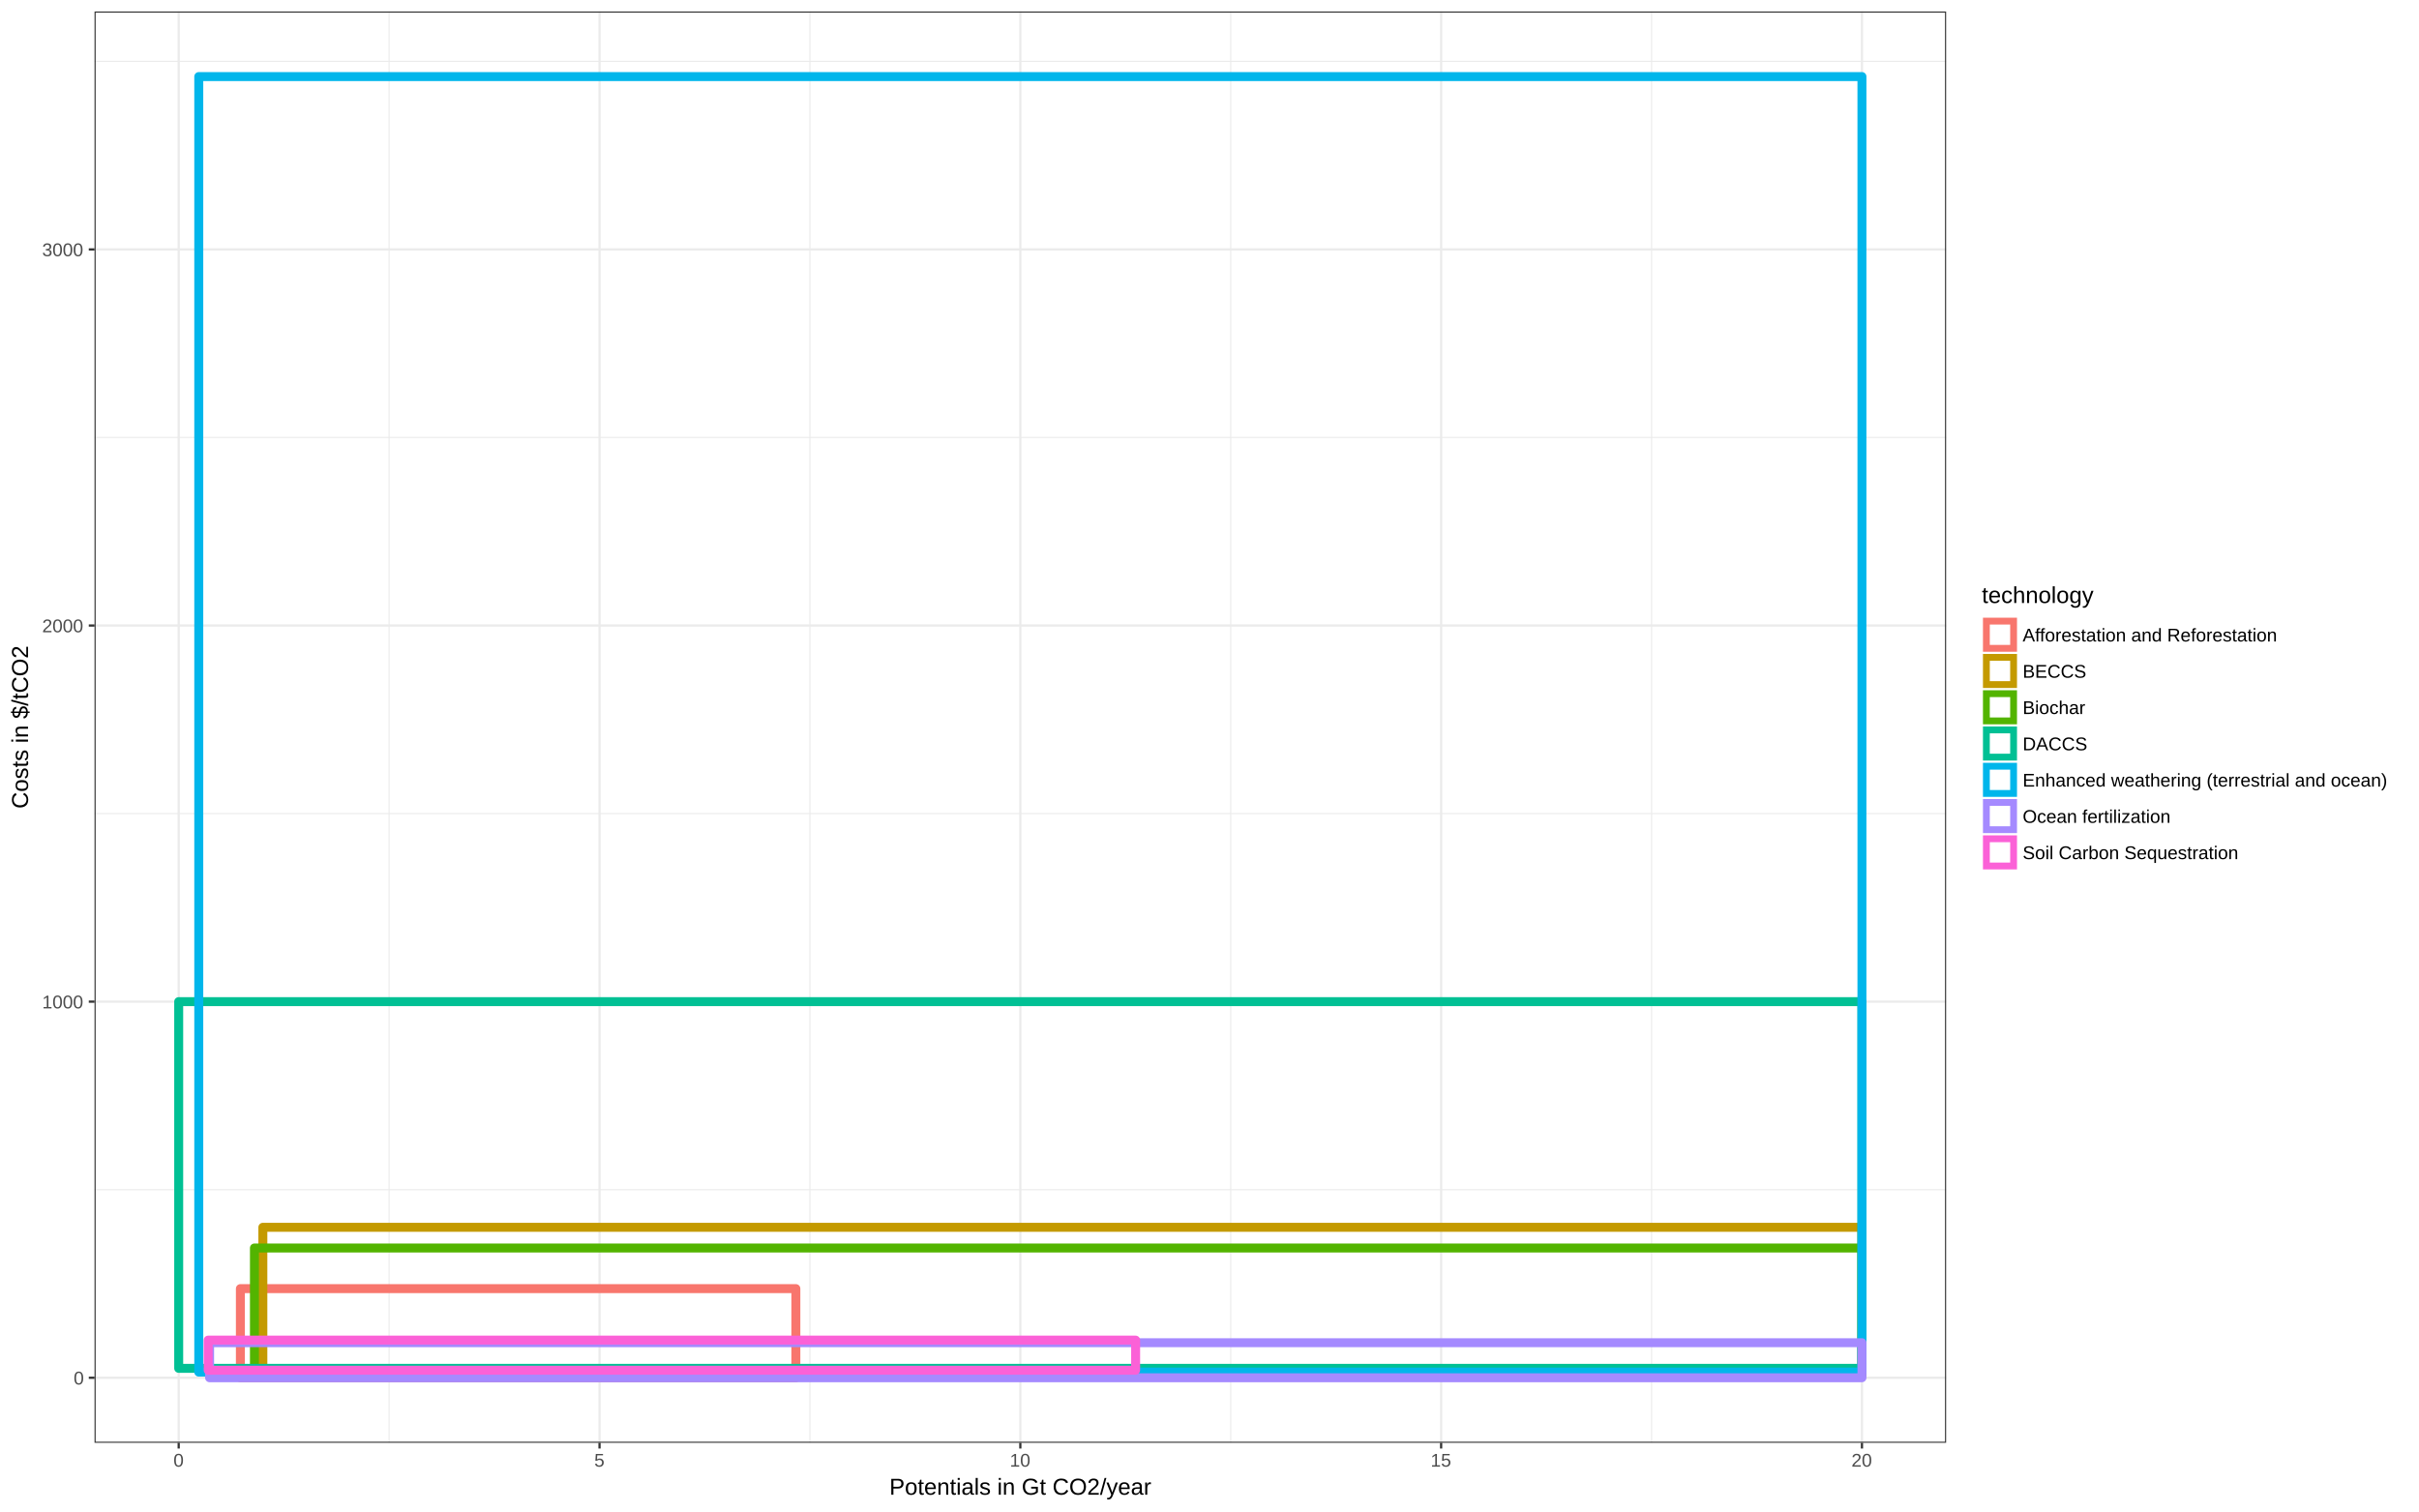
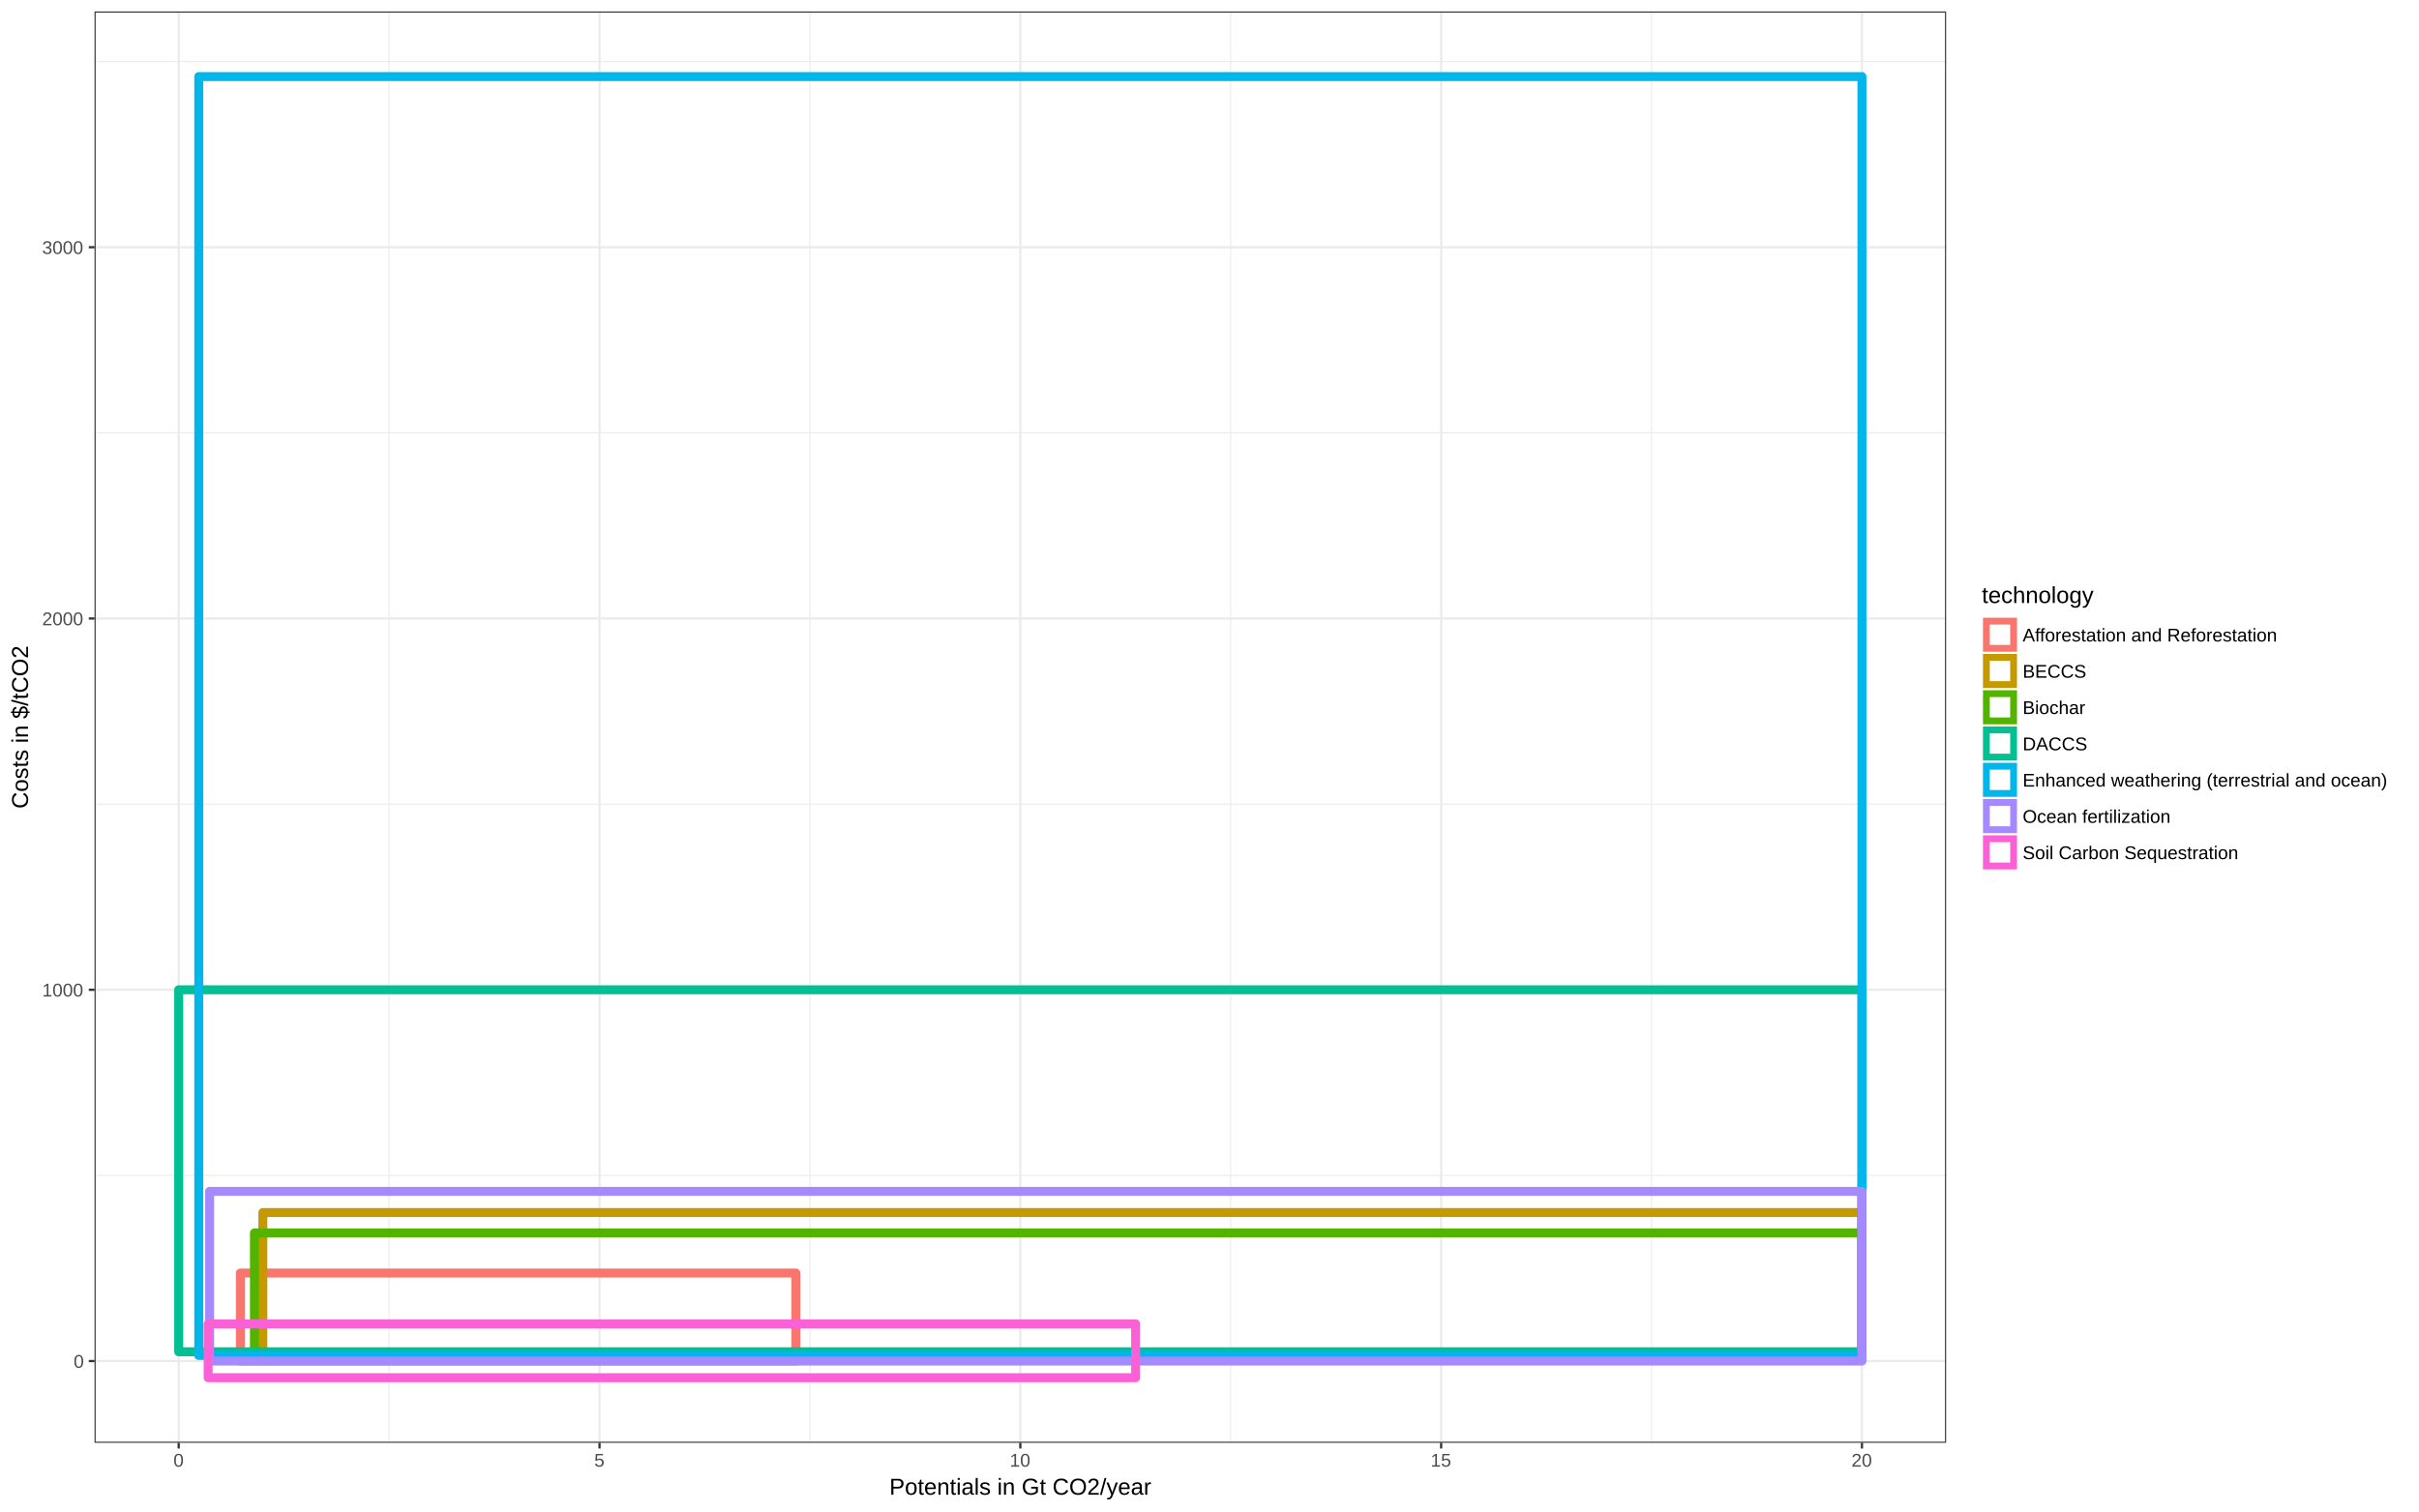
<svg xmlns="http://www.w3.org/2000/svg" viewBox="0 0 1152.00 720.00">
  <defs>
    <style type="text/css">
    line, polyline, path, rect, circle {
      fill: none;
      stroke: #000000;
      stroke-linecap: round;
      stroke-linejoin: round;
      stroke-miterlimit: 10.00;
    }
  </style>
  </defs>
  <rect width="100%" height="100%" style="stroke: none; fill: #FFFFFF;" />
  <rect x="-0.00" y="0.00" width="1152.00" height="720.00" style="stroke-width: 1.07; stroke: #FFFFFF; fill: #FFFFFF;" />
  <defs>
    <clipPath id="cpNDUuMDIxM3w5MjYuNzk4fDY4Ny4yNjZ8NS40Nzk0NQ==">
      <rect x="45.02" y="5.48" width="881.78" height="681.79" />
    </clipPath>
  </defs>
  <rect x="45.02" y="5.48" width="881.78" height="681.79" style="stroke-width: 1.07; stroke: none; fill: #FFFFFF;" clip-path="url(#cpNDUuMDIxM3w5MjYuNzk4fDY4Ny4yNjZ8NS40Nzk0NQ==)" />
-   <polyline points="45.02,566.70 926.80,566.70 " style="stroke-width: 0.53; stroke: #EBEBEB; stroke-linecap: butt;" clip-path="url(#cpNDUuMDIxM3w5MjYuNzk4fDY4Ny4yNjZ8NS40Nzk0NQ==)" />
-   <polyline points="45.02,387.55 926.80,387.55 " style="stroke-width: 0.53; stroke: #EBEBEB; stroke-linecap: butt;" clip-path="url(#cpNDUuMDIxM3w5MjYuNzk4fDY4Ny4yNjZ8NS40Nzk0NQ==)" />
-   <polyline points="45.02,208.40 926.80,208.40 " style="stroke-width: 0.53; stroke: #EBEBEB; stroke-linecap: butt;" clip-path="url(#cpNDUuMDIxM3w5MjYuNzk4fDY4Ny4yNjZ8NS40Nzk0NQ==)" />
-   <polyline points="45.02,29.24 926.80,29.24 " style="stroke-width: 0.53; stroke: #EBEBEB; stroke-linecap: butt;" clip-path="url(#cpNDUuMDIxM3w5MjYuNzk4fDY4Ny4yNjZ8NS40Nzk0NQ==)" />
+   <polyline points="45.02,559.89 926.80,559.89 " style="stroke-width: 0.53; stroke: #EBEBEB; stroke-linecap: butt;" clip-path="url(#cpNDUuMDIxM3w5MjYuNzk4fDY4Ny4yNjZ8NS40Nzk0NQ==)" />
+   <polyline points="45.02,383.04 926.80,383.04 " style="stroke-width: 0.53; stroke: #EBEBEB; stroke-linecap: butt;" clip-path="url(#cpNDUuMDIxM3w5MjYuNzk4fDY4Ny4yNjZ8NS40Nzk0NQ==)" />
+   <polyline points="45.02,206.19 926.80,206.19 " style="stroke-width: 0.53; stroke: #EBEBEB; stroke-linecap: butt;" clip-path="url(#cpNDUuMDIxM3w5MjYuNzk4fDY4Ny4yNjZ8NS40Nzk0NQ==)" />
+   <polyline points="45.02,29.34 926.80,29.34 " style="stroke-width: 0.53; stroke: #EBEBEB; stroke-linecap: butt;" clip-path="url(#cpNDUuMDIxM3w5MjYuNzk4fDY4Ny4yNjZ8NS40Nzk0NQ==)" />
  <polyline points="185.30,687.27 185.30,5.48 " style="stroke-width: 0.53; stroke: #EBEBEB; stroke-linecap: butt;" clip-path="url(#cpNDUuMDIxM3w5MjYuNzk4fDY4Ny4yNjZ8NS40Nzk0NQ==)" />
  <polyline points="385.71,687.27 385.71,5.48 " style="stroke-width: 0.53; stroke: #EBEBEB; stroke-linecap: butt;" clip-path="url(#cpNDUuMDIxM3w5MjYuNzk4fDY4Ny4yNjZ8NS40Nzk0NQ==)" />
  <polyline points="586.11,687.27 586.11,5.48 " style="stroke-width: 0.53; stroke: #EBEBEB; stroke-linecap: butt;" clip-path="url(#cpNDUuMDIxM3w5MjYuNzk4fDY4Ny4yNjZ8NS40Nzk0NQ==)" />
  <polyline points="786.52,687.27 786.52,5.48 " style="stroke-width: 0.53; stroke: #EBEBEB; stroke-linecap: butt;" clip-path="url(#cpNDUuMDIxM3w5MjYuNzk4fDY4Ny4yNjZ8NS40Nzk0NQ==)" />
-   <polyline points="45.02,656.28 926.80,656.28 " style="stroke-width: 1.07; stroke: #EBEBEB; stroke-linecap: butt;" clip-path="url(#cpNDUuMDIxM3w5MjYuNzk4fDY4Ny4yNjZ8NS40Nzk0NQ==)" />
-   <polyline points="45.02,477.12 926.80,477.12 " style="stroke-width: 1.07; stroke: #EBEBEB; stroke-linecap: butt;" clip-path="url(#cpNDUuMDIxM3w5MjYuNzk4fDY4Ny4yNjZ8NS40Nzk0NQ==)" />
-   <polyline points="45.02,297.97 926.80,297.97 " style="stroke-width: 1.07; stroke: #EBEBEB; stroke-linecap: butt;" clip-path="url(#cpNDUuMDIxM3w5MjYuNzk4fDY4Ny4yNjZ8NS40Nzk0NQ==)" />
-   <polyline points="45.02,118.82 926.80,118.82 " style="stroke-width: 1.07; stroke: #EBEBEB; stroke-linecap: butt;" clip-path="url(#cpNDUuMDIxM3w5MjYuNzk4fDY4Ny4yNjZ8NS40Nzk0NQ==)" />
+   <polyline points="45.02,648.32 926.80,648.32 " style="stroke-width: 1.07; stroke: #EBEBEB; stroke-linecap: butt;" clip-path="url(#cpNDUuMDIxM3w5MjYuNzk4fDY4Ny4yNjZ8NS40Nzk0NQ==)" />
+   <polyline points="45.02,471.47 926.80,471.47 " style="stroke-width: 1.07; stroke: #EBEBEB; stroke-linecap: butt;" clip-path="url(#cpNDUuMDIxM3w5MjYuNzk4fDY4Ny4yNjZ8NS40Nzk0NQ==)" />
+   <polyline points="45.02,294.61 926.80,294.61 " style="stroke-width: 1.07; stroke: #EBEBEB; stroke-linecap: butt;" clip-path="url(#cpNDUuMDIxM3w5MjYuNzk4fDY4Ny4yNjZ8NS40Nzk0NQ==)" />
+   <polyline points="45.02,117.76 926.80,117.76 " style="stroke-width: 1.07; stroke: #EBEBEB; stroke-linecap: butt;" clip-path="url(#cpNDUuMDIxM3w5MjYuNzk4fDY4Ny4yNjZ8NS40Nzk0NQ==)" />
  <polyline points="85.10,687.27 85.10,5.48 " style="stroke-width: 1.07; stroke: #EBEBEB; stroke-linecap: butt;" clip-path="url(#cpNDUuMDIxM3w5MjYuNzk4fDY4Ny4yNjZ8NS40Nzk0NQ==)" />
  <polyline points="285.51,687.27 285.51,5.48 " style="stroke-width: 1.07; stroke: #EBEBEB; stroke-linecap: butt;" clip-path="url(#cpNDUuMDIxM3w5MjYuNzk4fDY4Ny4yNjZ8NS40Nzk0NQ==)" />
  <polyline points="485.91,687.27 485.91,5.48 " style="stroke-width: 1.07; stroke: #EBEBEB; stroke-linecap: butt;" clip-path="url(#cpNDUuMDIxM3w5MjYuNzk4fDY4Ny4yNjZ8NS40Nzk0NQ==)" />
  <polyline points="686.31,687.27 686.31,5.48 " style="stroke-width: 1.07; stroke: #EBEBEB; stroke-linecap: butt;" clip-path="url(#cpNDUuMDIxM3w5MjYuNzk4fDY4Ny4yNjZ8NS40Nzk0NQ==)" />
  <polyline points="886.72,687.27 886.72,5.48 " style="stroke-width: 1.07; stroke: #EBEBEB; stroke-linecap: butt;" clip-path="url(#cpNDUuMDIxM3w5MjYuNzk4fDY4Ny4yNjZ8NS40Nzk0NQ==)" />
-   <rect x="114.48" y="613.82" width="264.53" height="42.44" style="stroke-width: 4.27; stroke: #F8766D; stroke-linecap: butt;" clip-path="url(#cpNDUuMDIxM3w5MjYuNzk4fDY4Ny4yNjZ8NS40Nzk0NQ==)" />
-   <rect x="125.18" y="584.61" width="761.53" height="69.15" style="stroke-width: 4.27; stroke: #C49A00; stroke-linecap: butt;" clip-path="url(#cpNDUuMDIxM3w5MjYuNzk4fDY4Ny4yNjZ8NS40Nzk0NQ==)" />
-   <rect x="121.17" y="594.47" width="765.54" height="60.37" style="stroke-width: 4.27; stroke: #53B400; stroke-linecap: butt;" clip-path="url(#cpNDUuMDIxM3w5MjYuNzk4fDY4Ny4yNjZ8NS40Nzk0NQ==)" />
-   <rect x="85.10" y="477.12" width="801.62" height="174.67" style="stroke-width: 4.27; stroke: #00C094; stroke-linecap: butt;" clip-path="url(#cpNDUuMDIxM3w5MjYuNzk4fDY4Ny4yNjZ8NS40Nzk0NQ==)" />
-   <rect x="94.66" y="36.47" width="792.05" height="617.12" style="stroke-width: 4.27; stroke: #00B6EB; stroke-linecap: butt;" clip-path="url(#cpNDUuMDIxM3w5MjYuNzk4fDY4Ny4yNjZ8NS40Nzk0NQ==)" />
-   <rect x="99.81" y="639.59" width="786.91" height="16.69" style="stroke-width: 4.27; stroke: #A58AFF; stroke-linecap: butt;" clip-path="url(#cpNDUuMDIxM3w5MjYuNzk4fDY4Ny4yNjZ8NS40Nzk0NQ==)" />
-   <rect x="99.13" y="638.36" width="441.69" height="14.33" style="stroke-width: 4.27; stroke: #FB61D7; stroke-linecap: butt;" clip-path="url(#cpNDUuMDIxM3w5MjYuNzk4fDY4Ny4yNjZ8NS40Nzk0NQ==)" />
+   <rect x="114.48" y="606.40" width="264.53" height="41.90" style="stroke-width: 4.27; stroke: #F8766D; stroke-linecap: butt;" clip-path="url(#cpNDUuMDIxM3w5MjYuNzk4fDY4Ny4yNjZ8NS40Nzk0NQ==)" />
+   <rect x="125.18" y="577.58" width="761.53" height="68.26" style="stroke-width: 4.27; stroke: #C49A00; stroke-linecap: butt;" clip-path="url(#cpNDUuMDIxM3w5MjYuNzk4fDY4Ny4yNjZ8NS40Nzk0NQ==)" />
+   <rect x="121.17" y="587.30" width="765.54" height="59.60" style="stroke-width: 4.27; stroke: #53B400; stroke-linecap: butt;" clip-path="url(#cpNDUuMDIxM3w5MjYuNzk4fDY4Ny4yNjZ8NS40Nzk0NQ==)" />
+   <rect x="85.10" y="471.47" width="801.62" height="172.43" style="stroke-width: 4.27; stroke: #00C094; stroke-linecap: butt;" clip-path="url(#cpNDUuMDIxM3w5MjYuNzk4fDY4Ny4yNjZ8NS40Nzk0NQ==)" />
+   <rect x="94.66" y="36.47" width="792.05" height="609.20" style="stroke-width: 4.27; stroke: #00B6EB; stroke-linecap: butt;" clip-path="url(#cpNDUuMDIxM3w5MjYuNzk4fDY4Ny4yNjZ8NS40Nzk0NQ==)" />
+   <rect x="99.81" y="567.50" width="786.91" height="80.82" style="stroke-width: 4.27; stroke: #A58AFF; stroke-linecap: butt;" clip-path="url(#cpNDUuMDIxM3w5MjYuNzk4fDY4Ny4yNjZ8NS40Nzk0NQ==)" />
+   <rect x="99.13" y="630.63" width="441.69" height="25.64" style="stroke-width: 4.27; stroke: #FB61D7; stroke-linecap: butt;" clip-path="url(#cpNDUuMDIxM3w5MjYuNzk4fDY4Ny4yNjZ8NS40Nzk0NQ==)" />
  <rect x="45.02" y="5.48" width="881.78" height="681.79" style="stroke-width: 1.07; stroke: #333333;" clip-path="url(#cpNDUuMDIxM3w5MjYuNzk4fDY4Ny4yNjZ8NS40Nzk0NQ==)" />
  <defs>
    <clipPath id="cpMHwxMTUyfDcyMHww">
      <rect x="0.00" y="0.00" width="1152.00" height="720.00" />
    </clipPath>
  </defs>
  <g clip-path="url(#cpMHwxMTUyfDcyMHww)">
-     <text x="35.08" y="659.49" style="font-size: 8.80px; fill: #4D4D4D; font-family: Arial;" textLength="5.01px" lengthAdjust="spacingAndGlyphs">0</text>
+     <text x="35.08" y="651.54" style="font-size: 8.80px; fill: #4D4D4D; font-family: Arial;" textLength="5.01px" lengthAdjust="spacingAndGlyphs">0</text>
  </g>
  <g clip-path="url(#cpMHwxMTUyfDcyMHww)">
-     <text x="20.07" y="480.34" style="font-size: 8.80px; fill: #4D4D4D; font-family: Arial;" textLength="20.02px" lengthAdjust="spacingAndGlyphs">1000</text>
+     <text x="20.07" y="474.68" style="font-size: 8.80px; fill: #4D4D4D; font-family: Arial;" textLength="20.02px" lengthAdjust="spacingAndGlyphs">1000</text>
  </g>
  <g clip-path="url(#cpMHwxMTUyfDcyMHww)">
-     <text x="20.07" y="301.19" style="font-size: 8.80px; fill: #4D4D4D; font-family: Arial;" textLength="20.02px" lengthAdjust="spacingAndGlyphs">2000</text>
+     <text x="20.07" y="297.83" style="font-size: 8.80px; fill: #4D4D4D; font-family: Arial;" textLength="20.02px" lengthAdjust="spacingAndGlyphs">2000</text>
  </g>
  <g clip-path="url(#cpMHwxMTUyfDcyMHww)">
-     <text x="20.07" y="122.04" style="font-size: 8.80px; fill: #4D4D4D; font-family: Arial;" textLength="20.02px" lengthAdjust="spacingAndGlyphs">3000</text>
+     <text x="20.07" y="120.98" style="font-size: 8.80px; fill: #4D4D4D; font-family: Arial;" textLength="20.02px" lengthAdjust="spacingAndGlyphs">3000</text>
  </g>
-   <polyline points="42.28,656.28 45.02,656.28 " style="stroke-width: 1.07; stroke: #333333; stroke-linecap: butt;" clip-path="url(#cpMHwxMTUyfDcyMHww)" />
-   <polyline points="42.28,477.12 45.02,477.12 " style="stroke-width: 1.07; stroke: #333333; stroke-linecap: butt;" clip-path="url(#cpMHwxMTUyfDcyMHww)" />
-   <polyline points="42.28,297.97 45.02,297.97 " style="stroke-width: 1.07; stroke: #333333; stroke-linecap: butt;" clip-path="url(#cpMHwxMTUyfDcyMHww)" />
-   <polyline points="42.28,118.82 45.02,118.82 " style="stroke-width: 1.07; stroke: #333333; stroke-linecap: butt;" clip-path="url(#cpMHwxMTUyfDcyMHww)" />
+   <polyline points="42.28,648.32 45.02,648.32 " style="stroke-width: 1.07; stroke: #333333; stroke-linecap: butt;" clip-path="url(#cpMHwxMTUyfDcyMHww)" />
+   <polyline points="42.28,471.47 45.02,471.47 " style="stroke-width: 1.07; stroke: #333333; stroke-linecap: butt;" clip-path="url(#cpMHwxMTUyfDcyMHww)" />
+   <polyline points="42.28,294.61 45.02,294.61 " style="stroke-width: 1.07; stroke: #333333; stroke-linecap: butt;" clip-path="url(#cpMHwxMTUyfDcyMHww)" />
+   <polyline points="42.28,117.76 45.02,117.76 " style="stroke-width: 1.07; stroke: #333333; stroke-linecap: butt;" clip-path="url(#cpMHwxMTUyfDcyMHww)" />
  <polyline points="85.10,690.01 85.10,687.27 " style="stroke-width: 1.07; stroke: #333333; stroke-linecap: butt;" clip-path="url(#cpMHwxMTUyfDcyMHww)" />
  <polyline points="285.51,690.01 285.51,687.27 " style="stroke-width: 1.07; stroke: #333333; stroke-linecap: butt;" clip-path="url(#cpMHwxMTUyfDcyMHww)" />
  <polyline points="485.91,690.01 485.91,687.27 " style="stroke-width: 1.07; stroke: #333333; stroke-linecap: butt;" clip-path="url(#cpMHwxMTUyfDcyMHww)" />
  <polyline points="686.31,690.01 686.31,687.27 " style="stroke-width: 1.07; stroke: #333333; stroke-linecap: butt;" clip-path="url(#cpMHwxMTUyfDcyMHww)" />
  <polyline points="886.72,690.01 886.72,687.27 " style="stroke-width: 1.07; stroke: #333333; stroke-linecap: butt;" clip-path="url(#cpMHwxMTUyfDcyMHww)" />
  <g clip-path="url(#cpMHwxMTUyfDcyMHww)">
    <text x="82.60" y="698.63" style="font-size: 8.80px; fill: #4D4D4D; font-family: Arial;" textLength="5.01px" lengthAdjust="spacingAndGlyphs">0</text>
  </g>
  <g clip-path="url(#cpMHwxMTUyfDcyMHww)">
    <text x="283.00" y="698.63" style="font-size: 8.80px; fill: #4D4D4D; font-family: Arial;" textLength="5.01px" lengthAdjust="spacingAndGlyphs">5</text>
  </g>
  <g clip-path="url(#cpMHwxMTUyfDcyMHww)">
    <text x="480.90" y="698.63" style="font-size: 8.80px; fill: #4D4D4D; font-family: Arial;" textLength="10.01px" lengthAdjust="spacingAndGlyphs">10</text>
  </g>
  <g clip-path="url(#cpMHwxMTUyfDcyMHww)">
    <text x="681.31" y="698.63" style="font-size: 8.80px; fill: #4D4D4D; font-family: Arial;" textLength="10.01px" lengthAdjust="spacingAndGlyphs">15</text>
  </g>
  <g clip-path="url(#cpMHwxMTUyfDcyMHww)">
    <text x="881.71" y="698.63" style="font-size: 8.80px; fill: #4D4D4D; font-family: Arial;" textLength="10.01px" lengthAdjust="spacingAndGlyphs">20</text>
  </g>
  <g clip-path="url(#cpMHwxMTUyfDcyMHww)">
    <text x="423.55" y="711.99" style="font-size: 11.00px; font-family: Arial;" textLength="124.72px" lengthAdjust="spacingAndGlyphs">Potentials in Gt CO2/year</text>
  </g>
  <g clip-path="url(#cpMHwxMTUyfDcyMHww)">
    <text transform="translate(13.35,385.19) rotate(-90)" style="font-size: 11.00px; font-family: Arial;" textLength="77.64px" lengthAdjust="spacingAndGlyphs">Costs in $/tCO2</text>
  </g>
  <rect x="938.14" y="272.42" width="208.38" height="147.91" style="stroke-width: 1.07; stroke: none; fill: #FFFFFF;" clip-path="url(#cpMHwxMTUyfDcyMHww)" />
  <g clip-path="url(#cpMHwxMTUyfDcyMHww)">
    <text x="943.81" y="287.23" style="font-size: 11.00px; font-family: Arial;" textLength="53.21px" lengthAdjust="spacingAndGlyphs">technology</text>
  </g>
  <rect x="943.81" y="293.70" width="17.28" height="17.28" style="stroke-width: 1.07; stroke: none; fill: #FFFFFF;" clip-path="url(#cpMHwxMTUyfDcyMHww)" />
  <rect x="945.97" y="295.86" width="12.96" height="12.96" style="stroke-width: 3.25; stroke: #F8766D; stroke-linejoin: miter;" clip-path="url(#cpMHwxMTUyfDcyMHww)" />
  <rect x="943.81" y="310.98" width="17.28" height="17.28" style="stroke-width: 1.07; stroke: none; fill: #FFFFFF;" clip-path="url(#cpMHwxMTUyfDcyMHww)" />
  <rect x="945.97" y="313.14" width="12.96" height="12.96" style="stroke-width: 3.25; stroke: #C49A00; stroke-linejoin: miter;" clip-path="url(#cpMHwxMTUyfDcyMHww)" />
  <rect x="943.81" y="328.26" width="17.28" height="17.28" style="stroke-width: 1.07; stroke: none; fill: #FFFFFF;" clip-path="url(#cpMHwxMTUyfDcyMHww)" />
  <rect x="945.97" y="330.42" width="12.96" height="12.96" style="stroke-width: 3.25; stroke: #53B400; stroke-linejoin: miter;" clip-path="url(#cpMHwxMTUyfDcyMHww)" />
  <rect x="943.81" y="345.54" width="17.28" height="17.28" style="stroke-width: 1.07; stroke: none; fill: #FFFFFF;" clip-path="url(#cpMHwxMTUyfDcyMHww)" />
  <rect x="945.97" y="347.70" width="12.96" height="12.96" style="stroke-width: 3.25; stroke: #00C094; stroke-linejoin: miter;" clip-path="url(#cpMHwxMTUyfDcyMHww)" />
  <rect x="943.81" y="362.82" width="17.28" height="17.28" style="stroke-width: 1.07; stroke: none; fill: #FFFFFF;" clip-path="url(#cpMHwxMTUyfDcyMHww)" />
  <rect x="945.97" y="364.98" width="12.96" height="12.96" style="stroke-width: 3.25; stroke: #00B6EB; stroke-linejoin: miter;" clip-path="url(#cpMHwxMTUyfDcyMHww)" />
  <rect x="943.81" y="380.10" width="17.28" height="17.28" style="stroke-width: 1.07; stroke: none; fill: #FFFFFF;" clip-path="url(#cpMHwxMTUyfDcyMHww)" />
  <rect x="945.97" y="382.26" width="12.96" height="12.96" style="stroke-width: 3.25; stroke: #A58AFF; stroke-linejoin: miter;" clip-path="url(#cpMHwxMTUyfDcyMHww)" />
  <rect x="943.81" y="397.38" width="17.28" height="17.28" style="stroke-width: 1.07; stroke: none; fill: #FFFFFF;" clip-path="url(#cpMHwxMTUyfDcyMHww)" />
  <rect x="945.97" y="399.54" width="12.96" height="12.96" style="stroke-width: 3.25; stroke: #FB61D7; stroke-linejoin: miter;" clip-path="url(#cpMHwxMTUyfDcyMHww)" />
  <g clip-path="url(#cpMHwxMTUyfDcyMHww)">
    <text x="963.25" y="305.56" style="font-size: 8.80px; font-family: Arial;" textLength="124.08px" lengthAdjust="spacingAndGlyphs">Afforestation and Reforestation</text>
  </g>
  <g clip-path="url(#cpMHwxMTUyfDcyMHww)">
    <text x="963.25" y="322.84" style="font-size: 8.80px; font-family: Arial;" textLength="31.01px" lengthAdjust="spacingAndGlyphs">BECCS</text>
  </g>
  <g clip-path="url(#cpMHwxMTUyfDcyMHww)">
    <text x="963.25" y="340.12" style="font-size: 8.80px; font-family: Arial;" textLength="30.52px" lengthAdjust="spacingAndGlyphs">Biochar</text>
  </g>
  <g clip-path="url(#cpMHwxMTUyfDcyMHww)">
    <text x="963.25" y="357.40" style="font-size: 8.80px; font-family: Arial;" textLength="31.50px" lengthAdjust="spacingAndGlyphs">DACCS</text>
  </g>
  <g clip-path="url(#cpMHwxMTUyfDcyMHww)">
    <text x="963.25" y="374.68" style="font-size: 8.80px; font-family: Arial;" textLength="177.60px" lengthAdjust="spacingAndGlyphs">Enhanced weathering (terrestrial and ocean)</text>
  </g>
  <g clip-path="url(#cpMHwxMTUyfDcyMHww)">
    <text x="963.25" y="391.96" style="font-size: 8.80px; font-family: Arial;" textLength="72.04px" lengthAdjust="spacingAndGlyphs">Ocean fertilization</text>
  </g>
  <g clip-path="url(#cpMHwxMTUyfDcyMHww)">
    <text x="963.25" y="409.24" style="font-size: 8.80px; font-family: Arial;" textLength="105.06px" lengthAdjust="spacingAndGlyphs">Soil Carbon Sequestration</text>
  </g>
</svg>
